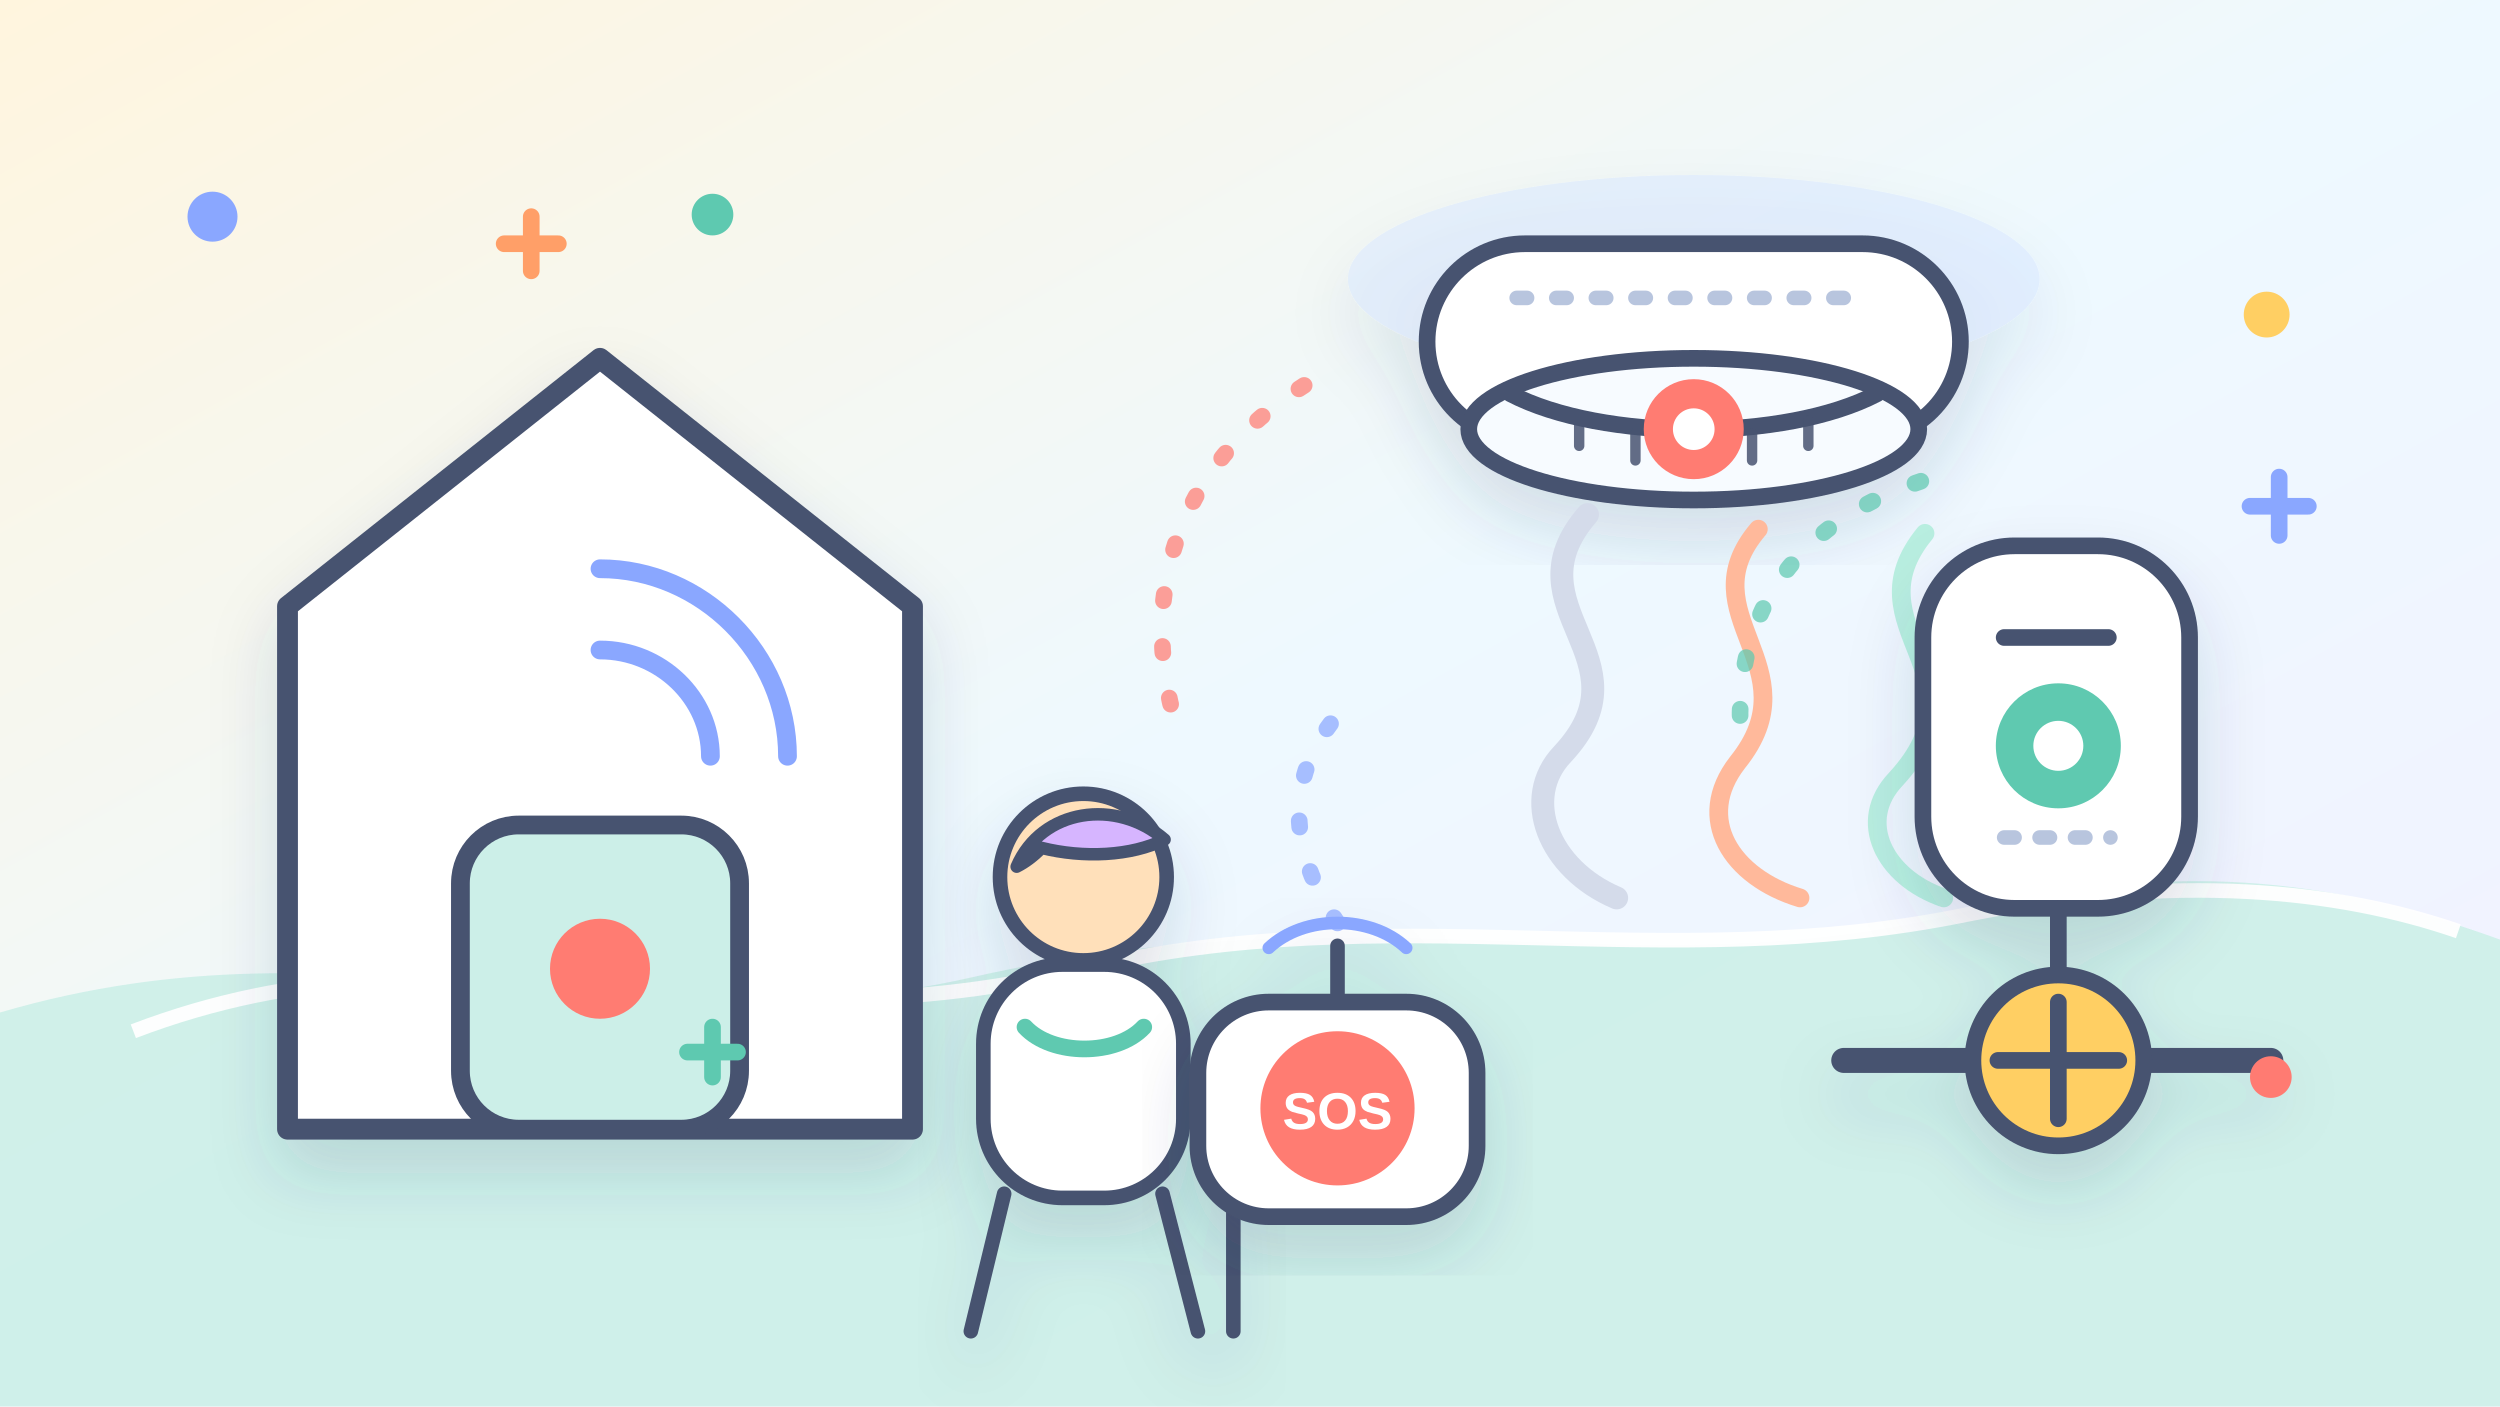
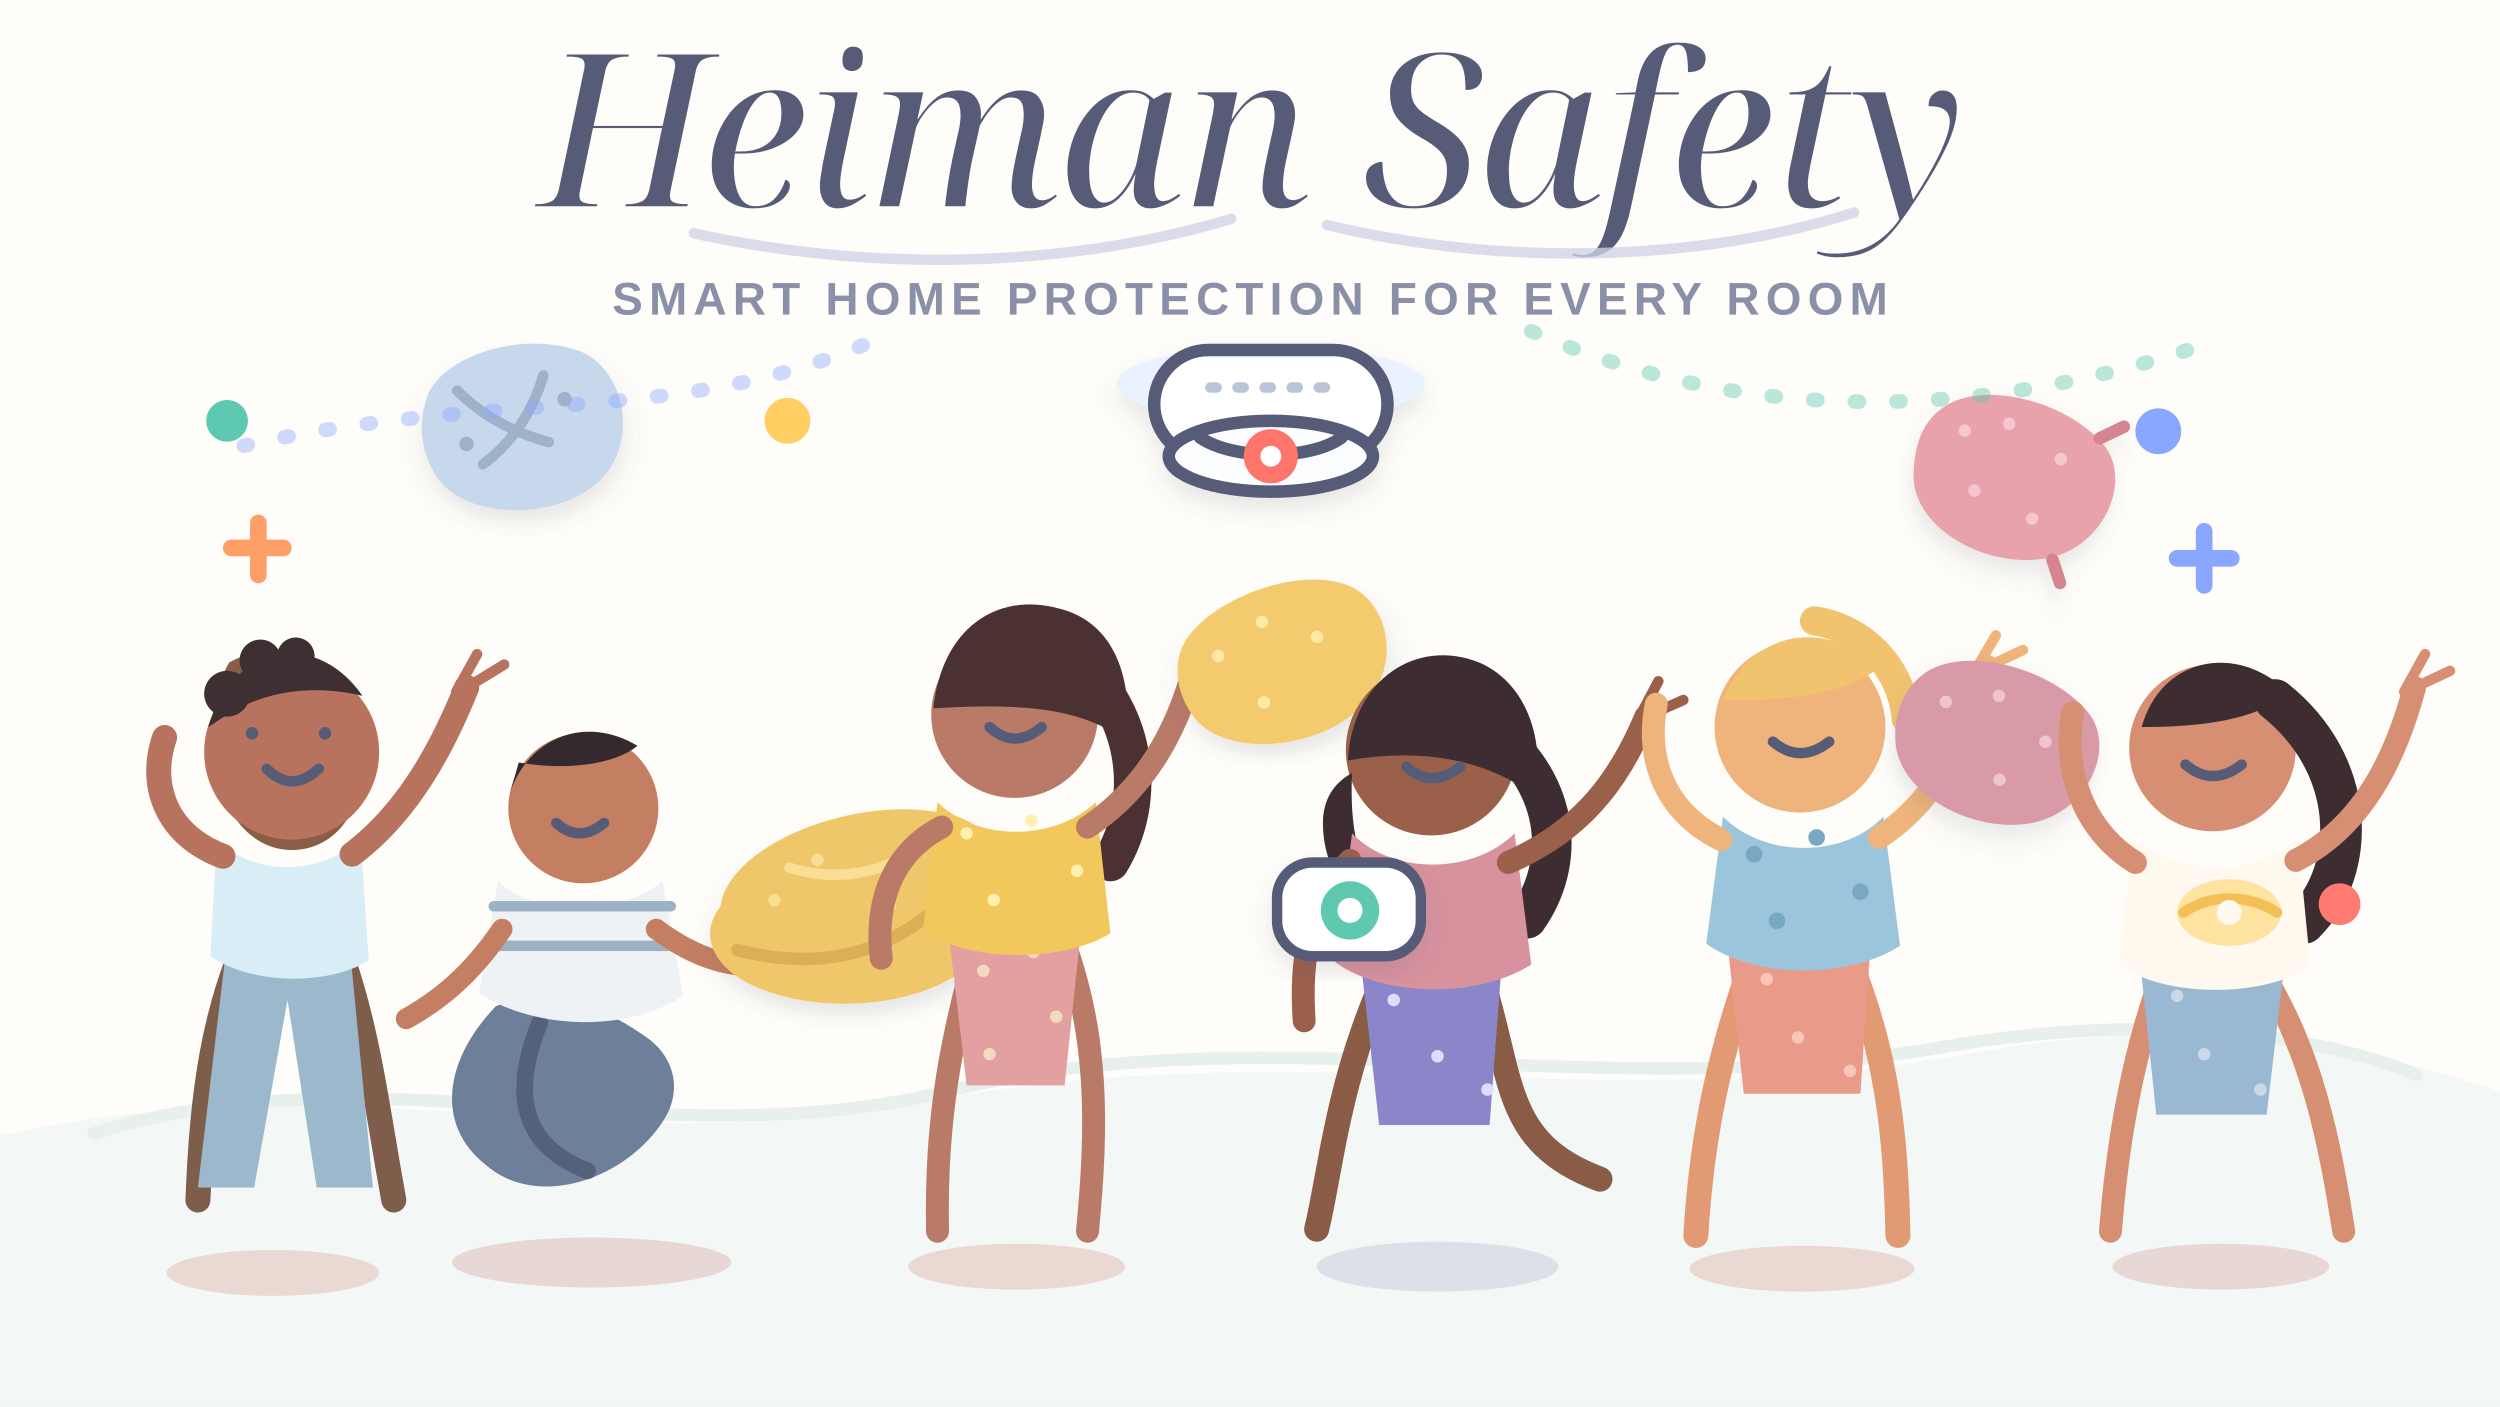
<svg xmlns="http://www.w3.org/2000/svg" width="1200" height="675" viewBox="0 0 1200 675" role="img" aria-labelledby="title desc">
  <defs>
-     <linearGradient id="bg" x1="0" x2="1" y1="0" y2="1">
-       <stop offset="0" stop-color="#fff5de" />
-       <stop offset="0.5" stop-color="#eef9ff" />
-       <stop offset="1" stop-color="#f2f0ff" />
-     </linearGradient>
-     <filter id="shadow" x="-20%" y="-20%" width="140%" height="140%">
-       <feDropShadow dx="0" dy="16" stdDeviation="16" flood-color="#314864" flood-opacity="0.15" />
+     <filter id="softShadow" x="-30%" y="-30%" width="160%" height="160%">
+       <feDropShadow dx="0" dy="12" stdDeviation="10" flood-color="#546076" flood-opacity="0.16" />
    </filter>
+     <filter id="tinyShadow" x="-25%" y="-25%" width="150%" height="150%">
+       <feDropShadow dx="0" dy="6" stdDeviation="5" flood-color="#546076" flood-opacity="0.14" />
+     </filter>
+     <style>
+       .ink { fill: #565b78; }
+       .soft-ink { stroke: #565b78; }
+       .limb { fill: none; stroke-linecap: round; stroke-linejoin: round; }
+       .smile { fill: none; stroke: #565b78; stroke-width: 5; stroke-linecap: round; }
+       .dot { fill: #f3d9bf; opacity: 0.95; }
+     </style>
  </defs>
-   <rect width="1200" height="675" fill="url(#bg)" />
-   <path d="M0 486 C174 435 295 508 467 469 C660 425 787 477 942 438 C1052 410 1128 425 1200 451 L1200 675 L0 675 Z" fill="#ccefe8" opacity="0.9" />
-   <path d="M64 495 C224 434 335 509 520 465 C667 430 798 469 944 439 C1045 419 1122 427 1180 447" fill="none" stroke="#fff" stroke-width="7" opacity="0.95" />
-   <g transform="translate(642 78)" filter="url(#shadow)">
-     <ellipse cx="171" cy="56" rx="166" ry="50" fill="#d9e7ff" opacity="0.54" />
-     <rect x="43" y="39" width="256" height="94" rx="47" fill="#fff" stroke="#46526f" stroke-width="8" />
-     <ellipse cx="171" cy="128" rx="108" ry="34" fill="#f7fbff" stroke="#46526f" stroke-width="8" />
-     <path d="M83 111 C127 134 215 134 259 111" fill="none" stroke="#46526f" stroke-width="8" stroke-linecap="round" />
-     <path d="M86 65 H256" stroke="#b8c5de" stroke-width="7" stroke-linecap="round" stroke-dasharray="5 14" />
-     <g stroke="#46526f" stroke-width="5" stroke-linecap="round" opacity="0.84">
-       <path d="M116 124 v12" />
-       <path d="M143 130 v13" />
-       <path d="M171 132 v14" />
-       <path d="M199 130 v13" />
-       <path d="M226 124 v12" />
-     </g>
-     <circle cx="171" cy="128" r="24" fill="#ff7b72" />
-     <circle cx="171" cy="128" r="10" fill="#fff" />
-   </g>
-   <g transform="translate(708 240)" fill="none" stroke-linecap="round">
-     <path d="M54 7 C15 52 85 76 42 122 C22 143 35 177 68 191" stroke="#d4dbea" stroke-width="11" />
-     <path d="M136 14 C101 55 163 80 126 126 C105 153 123 181 156 191" stroke="#ffb99b" stroke-width="9" />
-     <path d="M216 16 C179 61 248 84 202 134 C183 154 196 181 225 191" stroke="#b8eee0" stroke-width="9" />
-   </g>
-   <g transform="translate(123 154)" filter="url(#shadow)">
-     <path d="M165 18 L315 137 V388 H15 V137 Z" fill="#fff" stroke="#46526f" stroke-width="10" stroke-linejoin="round" />
-     <rect x="98" y="242" width="134" height="146" rx="28" fill="#ccefe8" stroke="#46526f" stroke-width="9" />
-     <circle cx="165" cy="311" r="24" fill="#ff7b72" />
-     <path d="M165 119 C214 119 255 160 255 209" fill="none" stroke="#8aa7ff" stroke-width="9" stroke-linecap="round" />
-     <path d="M165 158 C194 158 218 181 218 209" fill="none" stroke="#8aa7ff" stroke-width="9" stroke-linecap="round" />
-   </g>
-   <g transform="translate(885 262)" filter="url(#shadow)">
-     <rect x="38" y="0" width="128" height="174" rx="44" fill="#fff" stroke="#46526f" stroke-width="8" />
-     <path d="M77 44 H127" stroke="#46526f" stroke-width="8" stroke-linecap="round" />
-     <path d="M77 140 H128" stroke="#b8c5de" stroke-width="7" stroke-linecap="round" stroke-dasharray="5 12" />
-     <circle cx="103" cy="96" r="30" fill="#5ec9b0" />
-     <circle cx="103" cy="96" r="12" fill="#fff" />
-     <path d="M103 174 V247" stroke="#46526f" stroke-width="8" stroke-linecap="round" />
-     <path d="M0 247 H205" stroke="#46526f" stroke-width="12" stroke-linecap="round" />
-     <circle cx="103" cy="247" r="41" fill="#ffcf63" stroke="#46526f" stroke-width="8" />
-     <path d="M74 247 H132 M103 219 V275" stroke="#46526f" stroke-width="8" stroke-linecap="round" />
-   </g>
-   <g transform="translate(454 377)" filter="url(#shadow)">
-     <circle cx="66" cy="44" r="40" fill="#ffe0ba" stroke="#46526f" stroke-width="7" />
-     <path d="M34 39 C46 11 82 6 105 26 C89 34 66 35 46 30 C42 34 38 37 34 39 Z" fill="#d6b5ff" stroke="#46526f" stroke-width="6" stroke-linejoin="round" />
-     <rect x="18" y="86" width="96" height="112" rx="38" fill="#fff" stroke="#46526f" stroke-width="7" />
-     <path d="M38 116 C51 130 82 130 95 116" fill="none" stroke="#5ec9b0" stroke-width="8" stroke-linecap="round" />
-     <path d="M28 196 L12 262 M104 196 L121 262" stroke="#46526f" stroke-width="7" stroke-linecap="round" />
-     <path d="M138 178 V262" stroke="#46526f" stroke-width="7" stroke-linecap="round" />
-   </g>
-   <g transform="translate(575 444)" filter="url(#shadow)">
-     <rect x="0" y="37" width="134" height="103" rx="34" fill="#fff" stroke="#46526f" stroke-width="8" />
-     <circle cx="67" cy="88" r="37" fill="#ff7b72" />
-     <text x="67" y="98" text-anchor="middle" font-family="Arial, sans-serif" font-weight="700" font-size="25" fill="#fff">SOS</text>
-     <path d="M67 37 V10" stroke="#46526f" stroke-width="7" stroke-linecap="round" />
-     <path d="M34 11 C51 -5 83 -5 100 11" fill="none" stroke="#8aa7ff" stroke-width="6" stroke-linecap="round" />
-   </g>
-   <g fill="none" stroke-linecap="round" opacity="0.72">
-     <path d="M626 185 C564 224 544 288 567 356" stroke="#ff7b72" stroke-width="8" stroke-dasharray="3 22" />
-     <path d="M922 231 C859 252 830 298 836 359" stroke="#5ec9b0" stroke-width="8" stroke-dasharray="3 22" />
-     <path d="M642 443 C614 402 618 363 653 332" stroke="#8aa7ff" stroke-width="8" stroke-dasharray="3 22" />
-   </g>
-   <circle cx="102" cy="104" r="12" fill="#8aa7ff" />
-   <circle cx="342" cy="103" r="10" fill="#5ec9b0" />
-   <circle cx="1088" cy="151" r="11" fill="#ffcf63" />
-   <circle cx="1090" cy="517" r="10" fill="#ff7b72" />
-   <path d="M242 117 h26 M255 104 v26" stroke="#ff9f68" stroke-width="8" stroke-linecap="round" />
-   <path d="M1080 243 h28 M1094 229 v28" stroke="#8aa7ff" stroke-width="8" stroke-linecap="round" />
-   <path d="M330 505 h24 M342 493 v24" stroke="#5ec9b0" stroke-width="8" stroke-linecap="round" />
+   <rect width="1200" height="675" fill="#fffdf9" />
+   <path d="M0 545 C177 507 283 560 443 529 C626 494 771 538 944 506 C1050 486 1131 501 1200 524 L1200 675 L0 675 Z" fill="#f3f7f5" />
+   <path d="M45 544 C185 501 314 559 458 523 C612 486 769 532 936 502 C1031 486 1113 496 1160 516" fill="none" stroke="#e7f0ed" stroke-width="6" stroke-linecap="round" />
+   <text x="600" y="99" text-anchor="middle" font-family="'Noto Serif Display', 'URW Bookman', Georgia, serif" font-size="102" font-weight="500" font-style="italic" fill="#565b78">Heiman Safety</text>
+   <path d="M333 112 C429 133 522 126 591 105" fill="none" stroke="#cfd4e4" stroke-width="5" stroke-linecap="round" opacity="0.78" />
+   <path d="M637 108 C720 128 815 126 890 102" fill="none" stroke="#cfd4e4" stroke-width="5" stroke-linecap="round" opacity="0.78" />
+   <text x="600" y="151" text-anchor="middle" font-family="Arial, sans-serif" font-size="22" font-weight="700" letter-spacing="3" fill="#8a90a7">SMART HOME PROTECTION FOR EVERY ROOM</text>
+   <g transform="translate(192 170) rotate(-10)" filter="url(#tinyShadow)">
+     <path d="M9 23 C18 5 59 -2 86 14 C105 27 105 60 86 75 C62 93 17 84 7 61 C2 48 2 36 9 23 Z" fill="#c8d8ec" />
+     <path d="M24 22 C33 35 46 46 63 54" fill="none" stroke="#9fb2ca" stroke-width="5" stroke-linecap="round" />
+     <path d="M30 59 C46 51 58 38 66 22" fill="none" stroke="#9fb2ca" stroke-width="5" stroke-linecap="round" />
+     <circle cx="24" cy="48" r="3.5" fill="#9fb2ca" />
+     <circle cx="74" cy="35" r="3.5" fill="#9fb2ca" />
+   </g>
+   <g transform="translate(546 166)" filter="url(#tinyShadow)">
+     <ellipse cx="64" cy="18" rx="74" ry="18" fill="#eaf2ff" />
+     <rect x="8" y="2" width="112" height="52" rx="26" fill="#fff" stroke="#565b78" stroke-width="6" />
+     <ellipse cx="64" cy="53" rx="49" ry="17" fill="#fbfdff" stroke="#565b78" stroke-width="6" />
+     <path d="M30 44 C46 55 83 55 98 44" fill="none" stroke="#565b78" stroke-width="6" stroke-linecap="round" />
+     <path d="M35 20 H93" stroke="#b9c4d7" stroke-width="5" stroke-linecap="round" stroke-dasharray="3 10" />
+     <circle cx="64" cy="53" r="13" fill="#ff756c" />
+     <circle cx="64" cy="53" r="5" fill="#fff" />
+   </g>
+   <g transform="translate(926 174) rotate(13)" filter="url(#tinyShadow)">
+     <path d="M11 20 C25 3 67 2 91 20 C108 34 101 67 78 78 C51 91 11 80 5 55 C2 41 3 29 11 20 Z" fill="#e7a2ab" />
+     <g fill="#f4c7cf">
+       <circle cx="24" cy="28" r="3" />
+       <circle cx="44" cy="20" r="3" />
+       <circle cx="72" cy="31" r="3" />
+       <circle cx="35" cy="55" r="3" />
+       <circle cx="65" cy="62" r="3" />
+     </g>
+     <path d="M88 17 l10 -8 M79 79 l6 10" stroke="#d58591" stroke-width="6" stroke-linecap="round" />
+   </g>
+   <g transform="translate(74 257)">
+     <ellipse cx="57" cy="354" rx="51" ry="11" fill="#ead8d2" />
+     <path class="limb" d="M49 184 C28 226 23 269 21 319" stroke="#7f5d4b" stroke-width="12" />
+     <path class="limb" d="M83 184 C102 228 106 270 115 319" stroke="#7f5d4b" stroke-width="12" />
+     <path d="M37 178 H92 L105 313 H78 L64 223 L48 313 H21 Z" fill="#9bb8cd" />
+     <path d="M36 61 C28 75 26 91 29 110 C33 134 47 151 66 151 C87 151 101 132 100 106 C99 78 84 59 62 56 C51 55 43 57 36 61 Z" fill="#8a5d47" />
+     <circle cx="66" cy="104" r="42" fill="#b8735e" />
+     <path d="M26 92 C37 53 77 44 100 77 C79 72 54 73 32 88 Z" fill="#3d2f32" />
+     <circle cx="35" cy="76" r="11" fill="#3d2f32" />
+     <circle cx="51" cy="60" r="10" fill="#3d2f32" />
+     <circle cx="68" cy="58" r="9" fill="#3d2f32" />
+     <path class="smile" d="M54 112 Q66 124 79 112" />
+     <path d="M30 145 C46 164 81 164 99 145 L103 204 C84 216 47 216 27 202 Z" fill="#d9edf6" />
+     <path class="limb" d="M33 154 C6 144 -3 120 5 97" stroke="#b8735e" stroke-width="12" />
+     <path class="limb" d="M95 153 C123 132 139 100 150 73" stroke="#b8735e" stroke-width="12" />
+     <path class="limb" d="M145 75 l10 -18 M150 73 l18 -11" stroke="#b8735e" stroke-width="5" />
+     <circle cx="47" cy="95" r="3" fill="#565b78" />
+     <circle cx="82" cy="95" r="3" fill="#565b78" />
+   </g>
+   <g transform="translate(210 335)">
+     <ellipse cx="74" cy="271" rx="67" ry="12" fill="#e8d8d5" />
+     <path d="M28 148 C3 174 -1 205 23 224 C48 246 91 231 109 202 C118 187 113 171 99 162 C75 145 48 139 28 148 Z" fill="#6d7f99" />
+     <path d="M49 156 C35 191 41 215 72 227" fill="none" stroke="#53617a" stroke-width="8" stroke-linecap="round" />
+     <circle cx="70" cy="53" r="36" fill="#c47e62" />
+     <path d="M35 45 C44 19 71 8 96 23 C85 32 62 35 39 31 Z" fill="#33292e" />
+     <path class="smile" d="M57 60 Q68 70 80 60" />
+     <path d="M29 88 C47 105 87 105 108 88 L118 143 C92 160 49 160 20 142 Z" fill="#eef2f5" />
+     <path d="M27 100 H112 M26 119 H116" stroke="#9db1c5" stroke-width="5" stroke-linecap="round" />
+     <path class="limb" d="M31 111 C16 133 1 145 -15 154" stroke="#c47e62" stroke-width="10" />
+     <path class="limb" d="M105 111 C124 125 142 131 163 128" stroke="#c47e62" stroke-width="10" />
+     <g transform="translate(117 61) rotate(-11)" filter="url(#tinyShadow)">
+       <path d="M11 42 C21 12 92 0 132 22 C158 38 151 83 116 96 C77 111 19 93 6 68 C1 58 3 49 11 42 Z" fill="#efc76b" />
+       <path d="M15 64 C54 83 93 80 128 52" fill="none" stroke="#dcae55" stroke-width="6" stroke-linecap="round" />
+       <path d="M47 30 C67 41 91 42 113 31" fill="none" stroke="#f8df94" stroke-width="5" stroke-linecap="round" />
+       <g fill="#f8df94">
+         <circle cx="37" cy="44" r="3" />
+         <circle cx="61" cy="29" r="3" />
+         <circle cx="91" cy="57" r="3" />
+         <circle cx="117" cy="42" r="3" />
+       </g>
+     </g>
+   </g>
+   <g transform="translate(420 267)">
+     <ellipse cx="68" cy="341" rx="52" ry="11" fill="#ead8d2" />
+     <path class="limb" d="M49 187 C37 231 29 268 30 324" stroke="#b97a67" stroke-width="11" />
+     <path class="limb" d="M91 186 C107 231 107 272 102 324" stroke="#b97a67" stroke-width="11" />
+     <path d="M35 178 H99 L91 254 H44 Z" fill="#e3a0a1" />
+     <g fill="#f3d9bf">
+       <circle cx="52" cy="199" r="3" />
+       <circle cx="76" cy="190" r="3" />
+       <circle cx="87" cy="221" r="3" />
+       <circle cx="55" cy="239" r="3" />
+     </g>
+     <circle cx="67" cy="76" r="40" fill="#b97a67" />
+     <path d="M28 73 C32 35 58 17 88 25 C113 31 124 55 121 89 C101 74 75 70 28 73 Z" fill="#4b3132" />
+     <path d="M102 55 C127 81 130 119 113 147" fill="none" stroke="#4b3132" stroke-width="18" stroke-linecap="round" />
+     <path class="smile" d="M55 82 Q67 93 80 82" />
+     <path d="M30 118 C49 137 86 137 106 118 L113 181 C90 195 46 195 23 180 Z" fill="#f2c85d" />
+     <g fill="#fff0ad">
+       <circle cx="44" cy="133" r="3" />
+       <circle cx="75" cy="127" r="3" />
+       <circle cx="97" cy="151" r="3" />
+       <circle cx="57" cy="165" r="3" />
+     </g>
+     <path class="limb" d="M32 130 C7 143 0 168 3 193" stroke="#b97a67" stroke-width="11" />
+     <path class="limb" d="M102 130 C132 110 147 80 155 46" stroke="#b97a67" stroke-width="11" />
+     <path class="limb" d="M152 47 l12 -17 M155 46 l17 -8" stroke="#b97a67" stroke-width="5" />
+     <g transform="translate(132 28) rotate(-18)" filter="url(#tinyShadow)">
+       <path d="M8 22 C20 4 68 -2 92 14 C112 27 108 61 84 73 C57 87 14 77 5 54 C1 42 2 31 8 22 Z" fill="#f3ca6e" />
+       <g fill="#ffeaa5">
+         <circle cx="25" cy="29" r="3" />
+         <circle cx="50" cy="20" r="3" />
+         <circle cx="73" cy="35" r="3" />
+         <circle cx="39" cy="57" r="3" />
+       </g>
+     </g>
+   </g>
+   <g transform="translate(610 288)">
+     <ellipse cx="80" cy="320" rx="58" ry="12" fill="#dde1e7" />
+     <path class="limb" d="M56 178 C32 230 29 273 22 302" stroke="#8a5b45" stroke-width="12" />
+     <path class="limb" d="M100 178 C117 229 110 260 158 278" stroke="#8a5b45" stroke-width="12" />
+     <path d="M43 172 H111 L105 252 H52 Z" fill="#8a86c9" />
+     <g fill="#e1dcff">
+       <circle cx="59" cy="192" r="3" />
+       <circle cx="92" cy="183" r="3" />
+       <circle cx="80" cy="219" r="3" />
+       <circle cx="104" cy="235" r="3" />
+     </g>
+     <circle cx="77" cy="72" r="41" fill="#9a604a" />
+     <path d="M37 77 C39 38 70 18 100 30 C121 39 132 64 127 94 C102 76 72 71 37 77 Z" fill="#3d2c31" />
+     <path d="M39 83 C37 124 49 146 72 154 C48 158 25 137 25 107 C25 96 30 88 39 83 Z" fill="#3d2c31" />
+     <path d="M108 64 C139 90 142 126 123 153" fill="none" stroke="#3d2c31" stroke-width="19" stroke-linecap="round" />
+     <path class="smile" d="M65 80 Q77 91 91 80" />
+     <path d="M39 112 C58 132 97 132 117 112 L125 175 C100 191 55 191 31 174 Z" fill="#d8929e" />
+     <path class="limb" d="M38 125 C18 146 14 173 16 202" stroke="#9a604a" stroke-width="11" />
+     <path class="limb" d="M114 126 C148 111 166 89 180 56" stroke="#9a604a" stroke-width="11" />
+     <path class="limb" d="M176 58 l10 -19 M180 56 l18 -8" stroke="#9a604a" stroke-width="5" />
+     <g transform="translate(3 126)" filter="url(#tinyShadow)">
+       <rect x="0" y="0" width="69" height="45" rx="17" fill="#fff" stroke="#565b78" stroke-width="5" />
+       <circle cx="35" cy="23" r="14" fill="#5ec9b0" />
+       <circle cx="35" cy="23" r="6" fill="#fff" />
+     </g>
+   </g>
+   <g transform="translate(794 276)">
+     <ellipse cx="71" cy="333" rx="54" ry="11" fill="#ead8d2" />
+     <path class="limb" d="M48 183 C32 227 23 267 20 317" stroke="#e19a73" stroke-width="12" />
+     <path class="limb" d="M93 183 C112 230 116 268 117 317" stroke="#e19a73" stroke-width="12" />
+     <path d="M35 175 H104 L99 249 H43 Z" fill="#e99a89" />
+     <g fill="#f8c6b8">
+       <circle cx="54" cy="194" r="3" />
+       <circle cx="83" cy="184" r="3" />
+       <circle cx="69" cy="222" r="3" />
+       <circle cx="94" cy="238" r="3" />
+     </g>
+     <circle cx="70" cy="73" r="41" fill="#efb47b" />
+     <path d="M33 60 C47 26 82 21 108 44 C95 57 59 61 33 60 Z" fill="#f2c36e" />
+     <path d="M77 22 C102 26 119 46 121 69" fill="none" stroke="#f2c36e" stroke-width="14" stroke-linecap="round" />
+     <path class="smile" d="M57 80 Q70 91 84 80" />
+     <path d="M33 116 C53 136 91 136 110 116 L118 178 C93 194 49 194 25 177 Z" fill="#9bc5dc" />
+     <g fill="#79a9c2">
+       <circle cx="48" cy="134" r="4" />
+       <circle cx="78" cy="126" r="4" />
+       <circle cx="99" cy="152" r="4" />
+       <circle cx="59" cy="166" r="4" />
+     </g>
+     <path class="limb" d="M32 127 C4 113 -4 87 1 62" stroke="#efb47b" stroke-width="11" />
+     <path class="limb" d="M108 126 C136 108 151 76 160 44" stroke="#efb47b" stroke-width="11" />
+     <path class="limb" d="M154 46 l10 -17 M160 44 l17 -8" stroke="#efb47b" stroke-width="5" />
+     <g transform="translate(124 26) rotate(14)" filter="url(#tinyShadow)">
+       <path d="M10 20 C24 2 67 1 91 18 C109 31 103 64 79 76 C52 89 12 78 5 54 C1 41 3 29 10 20 Z" fill="#d99aa7" />
+       <g fill="#efc5cc">
+         <circle cx="24" cy="30" r="3" />
+         <circle cx="48" cy="21" r="3" />
+         <circle cx="75" cy="37" r="3" />
+         <circle cx="58" cy="60" r="3" />
+       </g>
+     </g>
+   </g>
+   <g transform="translate(990 287)">
+     <ellipse cx="76" cy="321" rx="52" ry="11" fill="#e8d8d5" />
+     <path class="limb" d="M48 180 C32 224 26 267 23 304" stroke="#d68f73" stroke-width="11" />
+     <path class="limb" d="M96 180 C120 219 128 260 135 304" stroke="#d68f73" stroke-width="11" />
+     <path d="M37 172 H107 L98 248 H45 Z" fill="#9bb8d2" />
+     <g fill="#c9d9ea">
+       <circle cx="55" cy="191" r="3" />
+       <circle cx="84" cy="182" r="3" />
+       <circle cx="68" cy="219" r="3" />
+       <circle cx="95" cy="236" r="3" />
+     </g>
+     <circle cx="72" cy="72" r="40" fill="#d68f73" />
+     <path d="M38 62 C47 29 83 21 108 45 C94 60 60 62 38 62 Z" fill="#3d2d30" />
+     <path d="M102 49 C141 80 142 130 116 156" fill="none" stroke="#3d2d30" stroke-width="20" stroke-linecap="round" />
+     <path class="smile" d="M59 80 Q72 91 86 80" />
+     <path d="M34 115 C55 134 93 134 113 115 L119 177 C96 192 49 192 27 176 Z" fill="#fff9ef" />
+     <g transform="translate(54 134)">
+       <ellipse cx="26" cy="17" rx="25" ry="16" fill="#ffe3a0" />
+       <path d="M4 17 C17 8 35 8 49 17" fill="none" stroke="#f4bf56" stroke-width="5" stroke-linecap="round" />
+       <circle cx="26" cy="17" r="6" fill="#fff9ef" />
+     </g>
+     <path class="limb" d="M35 127 C9 111 0 81 5 55" stroke="#d68f73" stroke-width="11" />
+     <path class="limb" d="M112 126 C145 109 160 76 169 43" stroke="#d68f73" stroke-width="11" />
+     <path class="limb" d="M164 45 l10 -18 M169 43 l17 -8" stroke="#d68f73" stroke-width="5" />
+   </g>
+   <g fill="none" stroke-linecap="round" opacity="0.42">
+     <path d="M117 214 C239 186 333 206 429 159" stroke="#8aa7ff" stroke-width="7" stroke-dasharray="2 18" />
+     <path d="M735 159 C841 206 958 201 1065 163" stroke="#5ec9b0" stroke-width="7" stroke-dasharray="2 18" />
+   </g>
+   <circle cx="109" cy="202" r="10" fill="#5ec9b0" />
+   <circle cx="378" cy="202" r="11" fill="#ffcf63" />
+   <circle cx="1036" cy="207" r="11" fill="#8aa7ff" />
+   <circle cx="1123" cy="434" r="10" fill="#ff7b72" />
+   <path d="M111 263 h25 M124 251 v25" stroke="#ff9f68" stroke-width="8" stroke-linecap="round" />
+   <path d="M1045 268 h26 M1058 255 v26" stroke="#8aa7ff" stroke-width="8" stroke-linecap="round" />
</svg>
